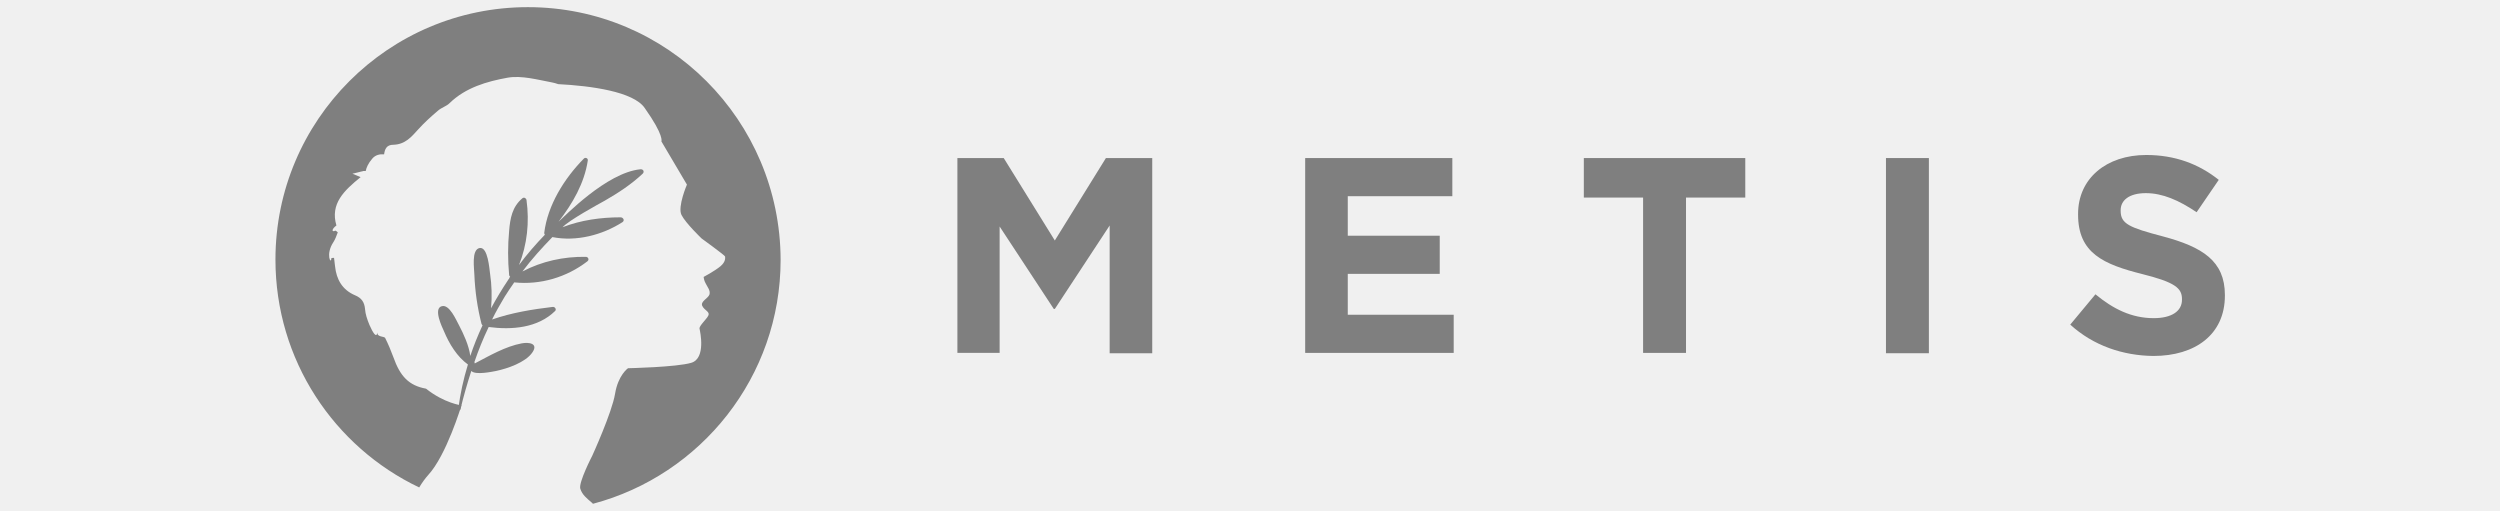
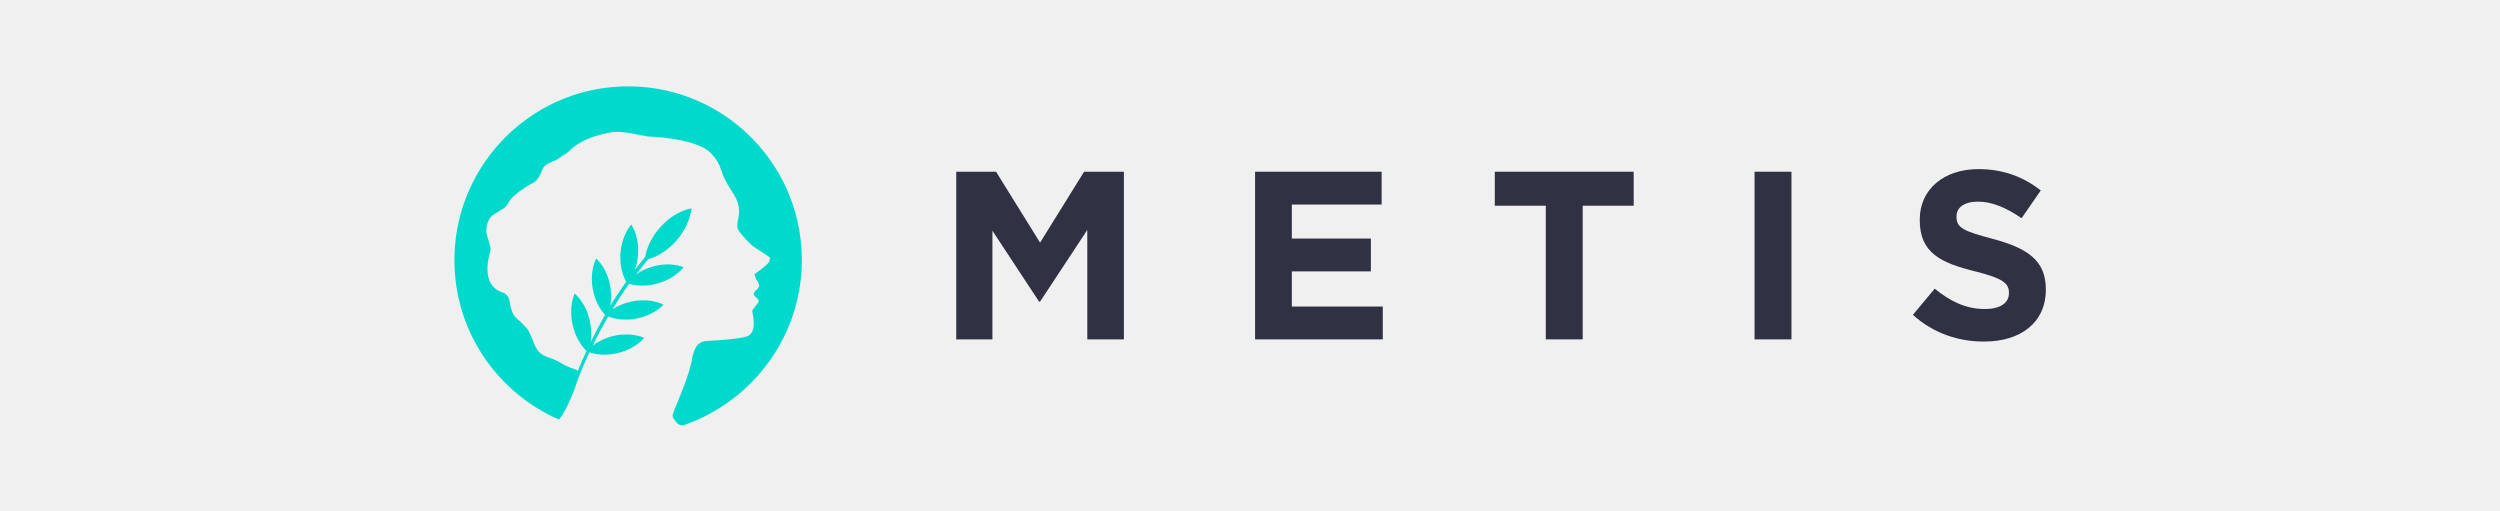
- <svg xmlns="http://www.w3.org/2000/svg" version="1.0" x="0px" y="0px" height="28" width="137" viewBox="0 0 580 150" style="enable-background:new 0 0 580 150;" xml:space="preserve">
+ <svg xmlns="http://www.w3.org/2000/svg" version="1.0" id="Layer_1" x="0px" y="0px" height="28" width="137" viewBox="0 0 1257.6 351.7" style="enable-background:new 0 0 1257.6 351.7;" xml:space="preserve">
  <style type="text/css">
- 	.st0{fill:#00D8C1;}
- 	.st1{fill:#002033;}
- 	.st2{fill:#FFFFFF;}
- 	.st3{fill:#00DACC;}
- 	.st4{fill:#FAFAFA;}
- 	.st5{fill:#221F20;}
- 	.st6{fill:#7F7F7F;}
+ 	.st0{fill:#F7F7F7;}
+ 	.st1{fill:#313144;}
+ 	.st2{fill:#00DACC;}
</style>
-   <g id="BG">
- </g>
-   <g id="Logo">
+   <g>
+     <path class="st2" d="M320.3,176.5c-1.4-66.6-56.9-119.3-123.7-117c-65.2,2.2-116.8,56.8-115.4,122.1c1,48.2,30.5,89.2,72,107.2   c5.9-7.5,10.8-20.9,13.2-28.4c2.4-6.1,5-12.1,7.7-17.9c12.1,4.2,28.4,0.2,37.4-9.5l0.4-0.4l0,0c-10.8-4.7-25.7-2.3-35.5,5.3   c3.3-6.9,6.9-13.6,10.6-20.1c11.9,4.8,28.4,1.5,37.7-7.7l0.4-0.4l0,0c-10.4-5.1-25.1-3.5-35.2,3.3c3.7-6.1,7.5-12.1,11.5-17.7   c12.4,3.8,28.7-0.9,37.2-11l0.3-0.4l0,0c-10.1-3.9-23.3-1.6-32.7,5c0.3-0.4,0.7-0.9,1-1.3c2.4-3.1,4.9-6.2,7.4-9.2   c14.6-4.1,27.6-19,29.7-34.4l0.1-0.6l-0.1,0c-15.1,3-29.1,17.9-31.9,33.6c-2.4,2.9-4.8,5.8-7.1,8.8c3.8-10.2,3.1-22.7-2.4-31.3l0,0   l-0.3,0.4c-8.3,10.5-9.6,27.6-3.2,39c-3.8,5.4-7.5,10.9-11,16.7c2.2-11.6-1.5-25.1-9.7-32.7l0,0l-0.2,0.5   c-5.4,12.1-2.5,28.8,6.4,38.3c-3.5,6.1-6.8,12.4-10,18.9c1.9-12.1-2.4-26.1-11-33.6l0,0l-0.2,0.5c-4.9,12.7-1.1,29.9,8.4,39.1   c-2.1,4.5-4.1,9-6,13.7c-0.5-0.5-1.1-0.8-1.8-1.1c-2.5-0.7-5.9-2-9.7-4.3c-2.5-1.5-5.2-2.7-7.9-3.6c-10.8-3.5-9.2-8.7-14.8-19.2   c-0.4-0.7-4.8-5.3-5.8-6.2c-0.2-0.2-3.1-1.9-4.5-4.9c-1.3-2.8-2.1-5.4-2.3-7.9c-0.4-3.4-1.8-5.6-5.1-6.8   c-15.9-5.5-8.8-26.1-8.2-28.8c0.5-2.3-1.6-7.4-2.3-10.2c-0.1-0.3-0.2-0.7-0.3-1.3c-1.1-5.5,1.4-10.2,3.3-12.1   c1.9-1.9,8.5-5,9.9-6.8c1.4-1.8,2.4-3.8,3.8-5.5c1.9-2.3,7.5-6.8,15.2-10.9c4.6-2.5,5.4-8.9,7.2-10.9c3-3.4,7.6-3.4,11-6.4   c1.7-1.5,4.2-2.3,5.8-3.9c7.9-8.1,18.4-11.3,28.8-13.3c7-1.3,14.8,0.7,22.2,2c1.1,0.2,2.1,0.4,3.1,0.7c16.5,0.6,36.3,4,43.5,11   c4.5,4.4,6.7,9.1,7.7,12.4c1.2,3.7,2.8,7.2,4.8,10.4l4.4,7.2c2.8,4.5,3.7,10,2.5,15.2c-0.7,3-1,6.1-0.2,7.8   c1.4,2.7,5.6,7.1,8.1,9.6c1.2,1.2,2.6,2.3,4,3.2c3.4,2.1,9.8,6.3,9.8,6.6c0,0.5,0.5,2.5-2.3,5c-2.8,2.5-8.2,6.4-8.2,6.4   s0.3,1.8,1,3.2c0.8,1.4,2.6,3.6,2,5.5c-0.6,1.9-4.5,3.5-3.4,5.6c1.1,2.2,3.9,2.8,3.1,4.8c-0.8,1.9-4.7,5.3-4.3,6.7   c0.4,1.4,3.6,14.8-3.8,17.1c-5.5,1.8-20.7,2.7-27.8,3.1c-3.1,0.2-5.8,1.9-7.3,4.6c-1.1,2-2.2,4.8-2.7,8.5   c-1.4,9.4-10.7,31.1-10.7,31.1s-0.3,0.6-0.7,1.5c-0.8,2-2,5-1.8,6.3c0.1,0.8,1.2,2.4,2.8,4.3c1.3,1.5,3.4,2.1,5.3,1.5   C287.4,275.7,321.4,229.8,320.3,176.5z" />
    <g>
-       <g>
-         <path class="st6" d="M204.1,46.4h13.6l15,24.2l15-24.2h13.6v57.3h-12.5V66.2l-16.1,24.5h-0.3l-15.9-24.2v37.1h-12.4V46.4z" />
-         <path class="st6" d="M306.2,46.4h43.2v11.2h-30.7v11.6h27v11.2h-27v12h31.1v11.2h-43.6V46.4z" />
-         <path class="st6" d="M405.4,58H388V46.4h47.4V58H418v45.6h-12.6V58z" />
-         <path class="st6" d="M476.7,46.4h12.6v57.3h-12.6V46.4z" />
-         <path class="st6" d="M530.8,95.3l7.4-8.9c5.2,4.3,10.6,7,17.1,7c5.2,0,8.3-2,8.3-5.4v-0.2c0-3.2-2-4.9-11.5-7.3     c-11.6-2.9-19-6.2-19-17.5v-0.2c0-10.4,8.3-17.3,20-17.3c8.4,0,15.4,2.6,21.3,7.3l-6.5,9.5c-5.2-3.5-10-5.6-14.9-5.6     c-4.9,0-7.4,2.1-7.4,5v0.2c0,3.8,2.5,4.9,12.4,7.5c11.6,3.1,18.2,7.2,18.2,17.2v0.2c0,11.4-8.7,17.7-21,17.7     C546.3,104.4,537.6,101.5,530.8,95.3z" />
-       </g>
-       <g>
-         <path class="st6" d="M78,2.1C37.1,2.1,3.9,35.3,3.9,76.2c0,29.5,17.2,55,42.2,66.9c0.9-1.5,1.8-2.7,2.6-3.6     c5.4-5.8,9.8-20.5,9.8-20.5s-5-0.6-10.4-4.9c-5-0.9-7.6-3.6-9.6-9.3c-0.7-1.9-1.5-3.8-2.4-5.6c-0.3-0.5-2.4-0.2-2.3-1.6     c-0.2,1.8-1.3,0.1-2.3-2.2c-0.7-1.7-1.2-3.2-1.3-4.7c-0.2-2-1-3.2-2.9-4c-3.8-1.6-5.5-4.7-5.9-8.5c-0.1-0.8-0.2-1.7-0.3-2.5     c-0.3,0-0.5,0-0.8,0.1c0,2.1-1.8-1.1,0.6-4.7c0.6-0.9,0.9-1.9,1.3-2.9c-0.2-0.2-0.5-0.4-0.7-0.5c-1.2,0.6-1.1-0.5,0.3-1.5     c-1.9-6.4,2.3-10.3,7.1-14.2c-0.9-0.4-1.5-0.6-2.4-1c1.4-0.3,2.3-0.6,3.2-0.8c0.2,0,0.5,0,0.7,0c0.2-1,0.7-2.2,1.9-3.6     c0.9-1.1,2.2-1.4,3.5-1.3c0.2-1.5,0.7-2.8,2.7-2.8c3.5-0.1,5.3-2.3,7.3-4.5c1.8-2,3.8-3.8,5.8-5.5c1-0.9,2.5-1.3,3.4-2.2     c4.7-4.6,11-6.4,17.1-7.5c4.1-0.7,8.7,0.6,13,1.4c0.6,0.1,1.2,0.3,1.8,0.5c9.7,0.5,22.1,2.2,25.4,7c5.8,8.2,4.9,9.8,4.9,9.8     l7.5,12.7c0,0-2.8,6.5-1.6,8.9S129,70,129,70s6.9,5,6.9,5.3s0.3,1.5-1.4,2.9s-4.9,3.1-4.9,3.1s0.1,1.1,0.6,1.9     c0.4,0.9,1.5,2.1,1.1,3.3c-0.4,1.1-2.7,2-2.1,3.3c0.6,1.3,2.3,1.7,1.8,2.8c-0.5,1.1-2.8,3.1-2.6,3.9c0.2,0.9,1.9,8.7-2.4,10     c-4.3,1.3-18.6,1.6-18.6,1.6s-2.9,2-3.8,7.5c-0.9,5.5-6.7,18.2-6.7,18.2s-4.1,7.9-3.5,9.7c0.6,1.8,1.8,2.7,3.3,4     c0.1,0.1,0.3,0.2,0.4,0.4c31.7-8.4,55.1-37.3,55.1-71.6C152.1,35.3,119,2.1,78,2.1z" />
-       </g>
-       <path class="st6" d="M100.6,58.9c4-2.3,7.8-4.8,11.1-7.9c0.6-0.6,0.2-1.4-0.7-1.3c-9.9,1-22.2,13.8-24,15.4    c4.1-5.3,7.6-11.3,8.6-18c0.1-0.7-0.8-1-1.2-0.5c-5.7,5.8-10.6,13.6-11.6,21.8c0,0.2,0.1,0.4,0.2,0.5c-2.7,2.8-5.3,5.8-7.6,8.9    c2.4-6,3.1-12.6,2.2-19.1c-0.1-0.5-0.7-0.9-1.2-0.5c-3,2.5-3.6,5.9-3.9,9.6c-0.4,4.3-0.4,8.6,0,12.9c0,0.2,0.1,0.4,0.3,0.5    c0,0.1-0.1,0.1-0.1,0.2c-0.1,0.1-0.2,0.2-0.2,0.4c-0.1,0.1-0.2,0.2-0.3,0.4c-1.8,2.7-3.5,5.5-5,8.3c0.3-3.4,0.2-6.8-0.3-10.2    c-0.2-1.3-0.6-7.8-3-7.5c-2.6,0.4-1.6,6.3-1.6,7.9c0.2,4.9,0.9,9.7,2.1,14.4c0.1,0.2,0.2,0.3,0.3,0.4c-1.4,3-2.6,6-3.6,9    c-0.4-3.1-2-6.5-3.3-9c-0.8-1.4-2.8-6.3-5.1-5.6c-2.5,0.7,0.1,6.1,0.7,7.4c1.5,3.6,3.8,7.4,7,9.7c-1.3,4.3-2.3,8.7-2.8,13.1    c-0.1,0.4,0.5,0.5,0.6,0.1c0.9-3.8,2-7.6,3.2-11.3c1.2,1.3,6.2,0.2,7.3,0c3.3-0.7,8.6-2.5,10.6-5.4c1.9-2.7-1-3.1-3.1-2.7    c-4.8,0.9-9.4,3.6-13.8,5.9c0-0.1,0-0.3-0.1-0.4c1.2-3.5,2.6-7,4.2-10.3c6.8,0.9,14.4,0.3,19.5-4.7c0.5-0.5-0.1-1.3-0.7-1.2    c-5.9,0.7-12.1,1.7-17.8,3.7c1.1-2.3,2.4-4.5,3.7-6.7c0.9-1.4,1.8-2.8,2.8-4.2c7.7,0.8,15.4-1.5,21.5-6.2c0.6-0.5,0.2-1.3-0.5-1.3    c-6.5-0.1-12.9,1.3-18.6,4.3c2.7-3.6,5.7-6.9,8.8-10.1c7,1.4,14.7-0.6,20.6-4.4c0.7-0.5,0.2-1.4-0.6-1.4c-5.7,0-11.6,0.8-17,2.9    C90,64.7,98.6,60,100.6,58.9z" />
+       <path class="st1" d="M426.7,118.2H454l30.3,48.8l30.3-48.8h27.4v115.4h-25.2v-75.3l-32.5,49.3h-0.7l-32.1-48.8v74.8h-24.9V118.2z" />
+       <path class="st1" d="M632.4,118.2h87v22.6h-61.8v23.4H712v22.6h-54.4V211h62.6v22.6h-87.9V118.2z" />
+       <path class="st1" d="M832.4,141.6h-35.1v-23.4h95.6v23.4h-35.1v92h-25.4V141.6z" />
+       <path class="st1" d="M976.1,118.2h25.4v115.4h-25.4V118.2z" />
+       <path class="st1" d="M1085.1,216.7l15-18c10.6,8.6,21.3,14,34.5,14c10.6,0,16.6-4.1,16.6-10.9v-0.3c0-6.4-4-9.9-23.2-14.7    c-23.4-5.8-38.2-12.5-38.2-35.3v-0.3c0-20.9,16.6-34.8,40.4-34.8c17,0,31,5.3,42.9,14.7l-13.2,19.1c-10.4-7.1-20.1-11.4-30-11.4    c-9.9,0-14.8,4.3-14.8,10.1v0.3c0,7.7,4.9,9.9,24.9,15.2c23.4,6.3,36.6,14.5,36.6,34.6v0.3c0,22.9-17.5,35.8-42.4,35.8    C1116.4,235.2,1098.9,229.3,1085.1,216.7z" />
    </g>
  </g>
</svg>
